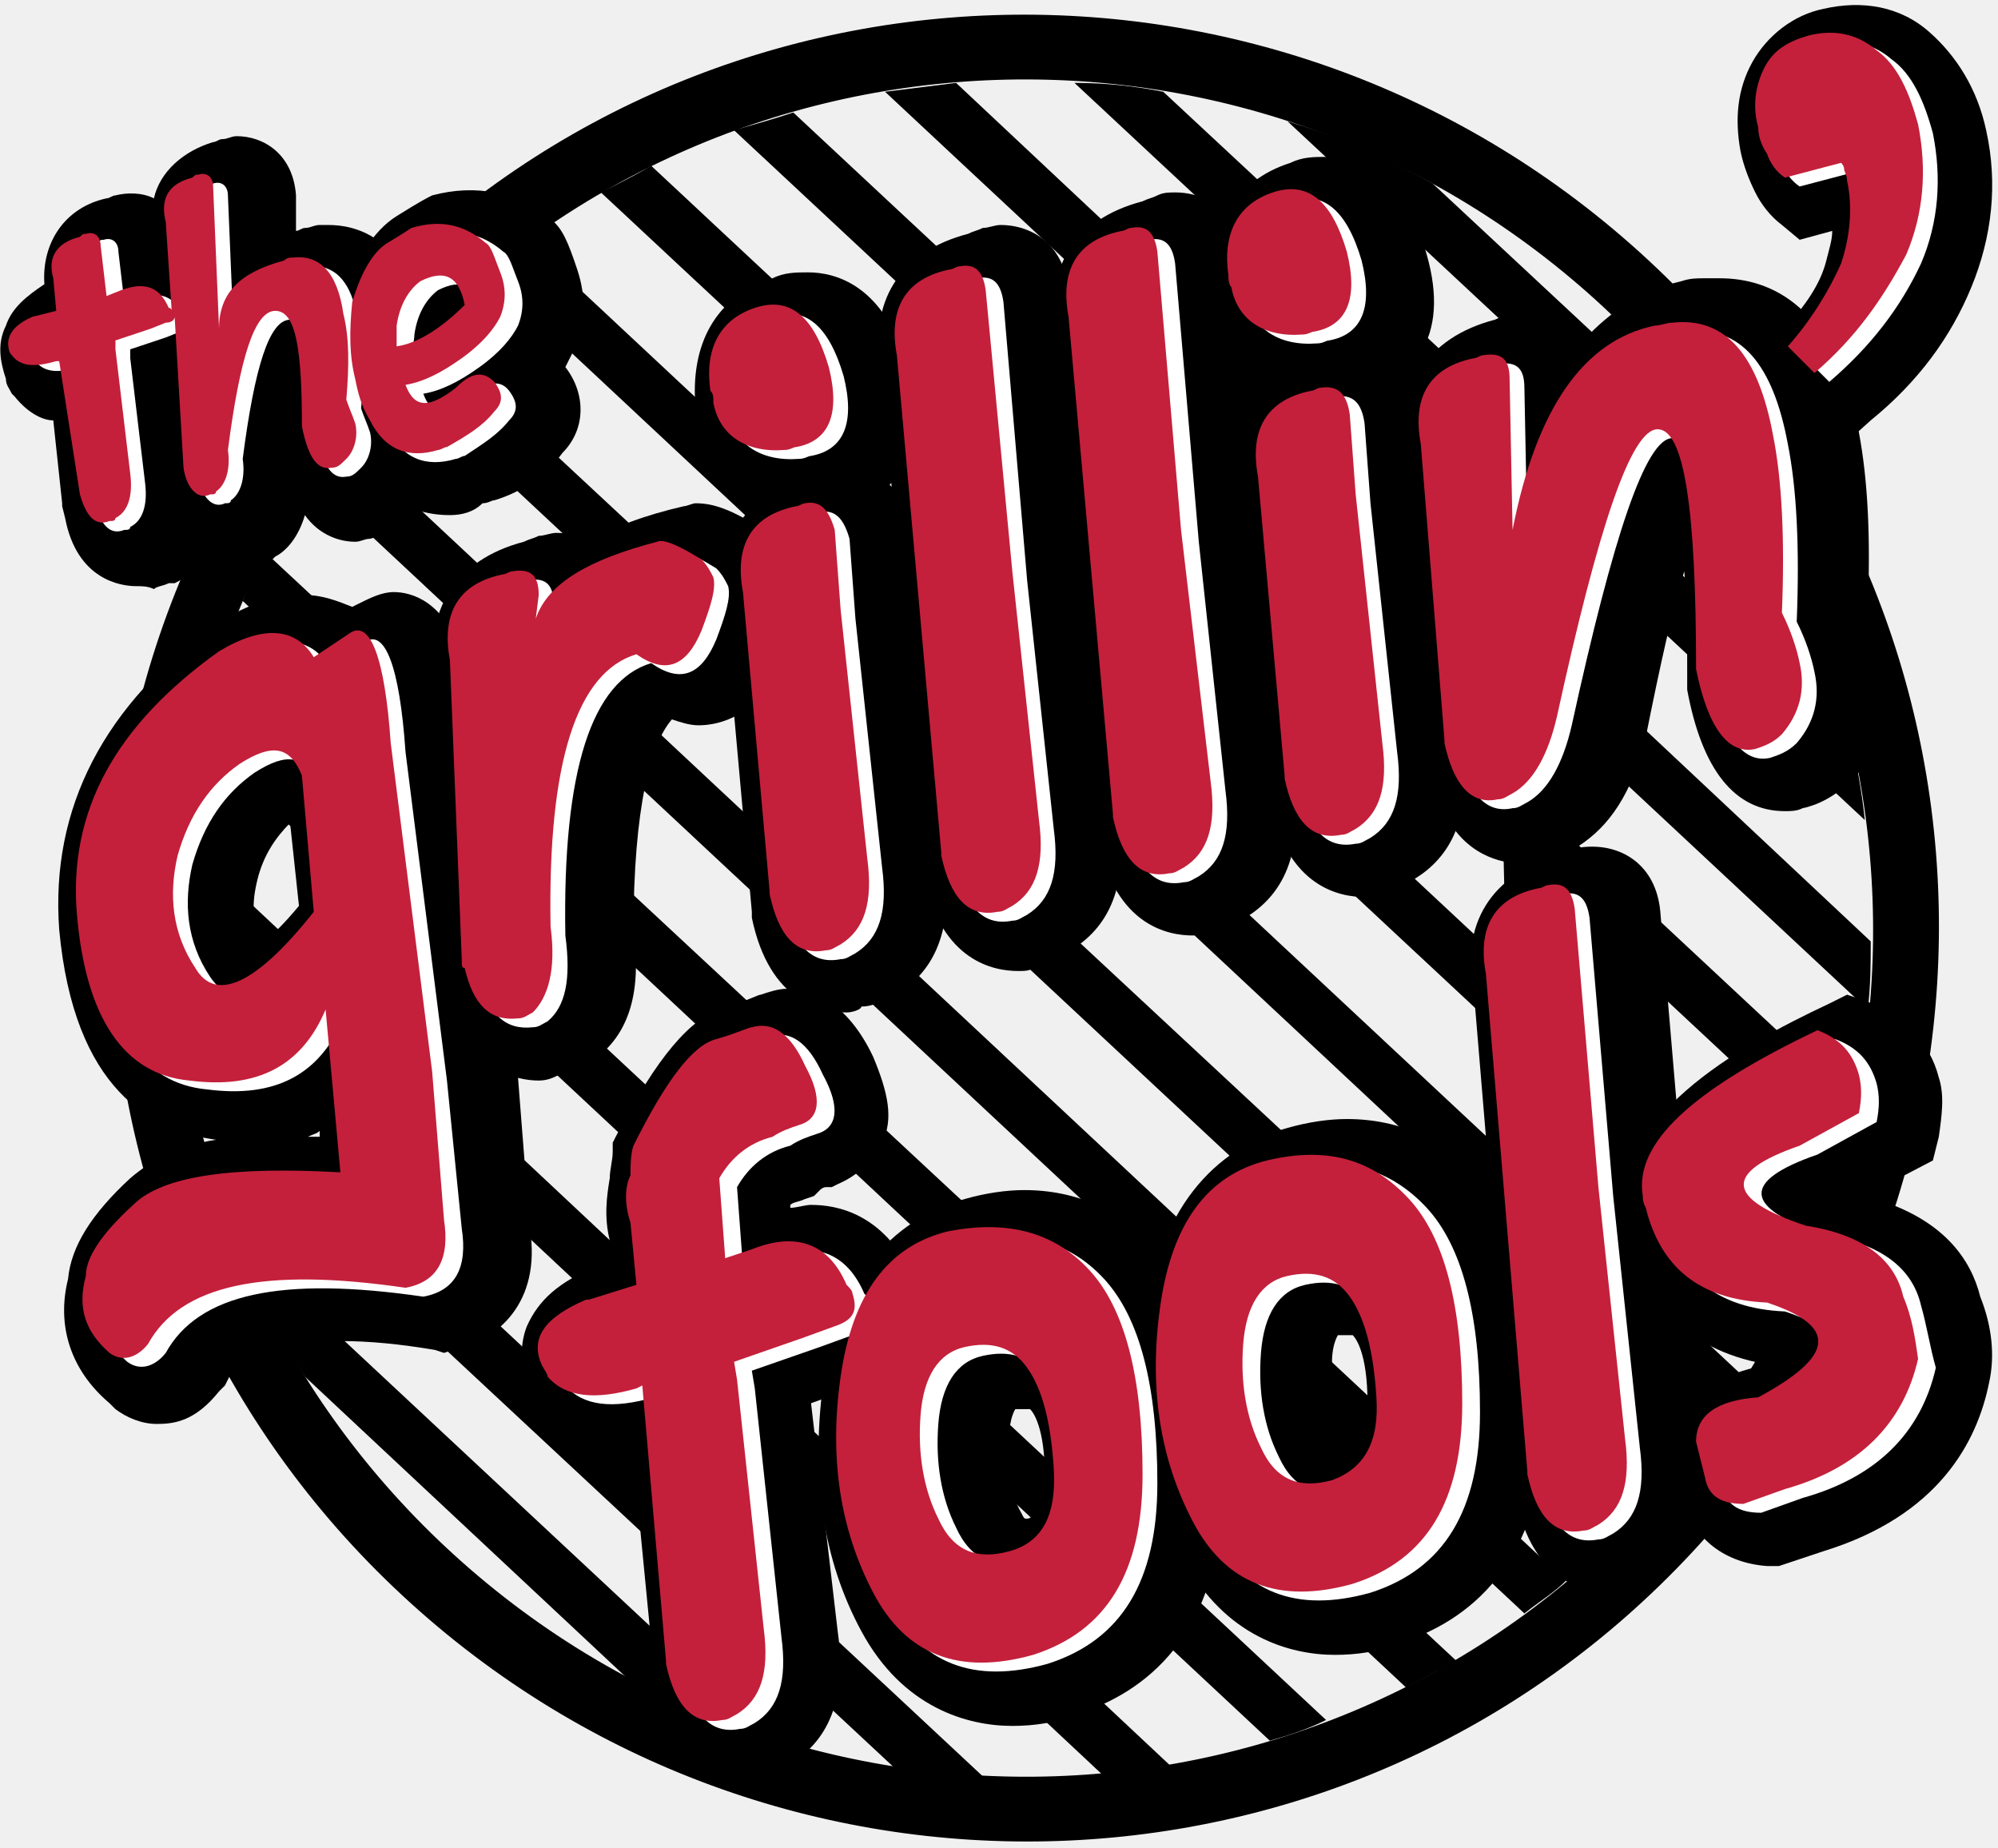
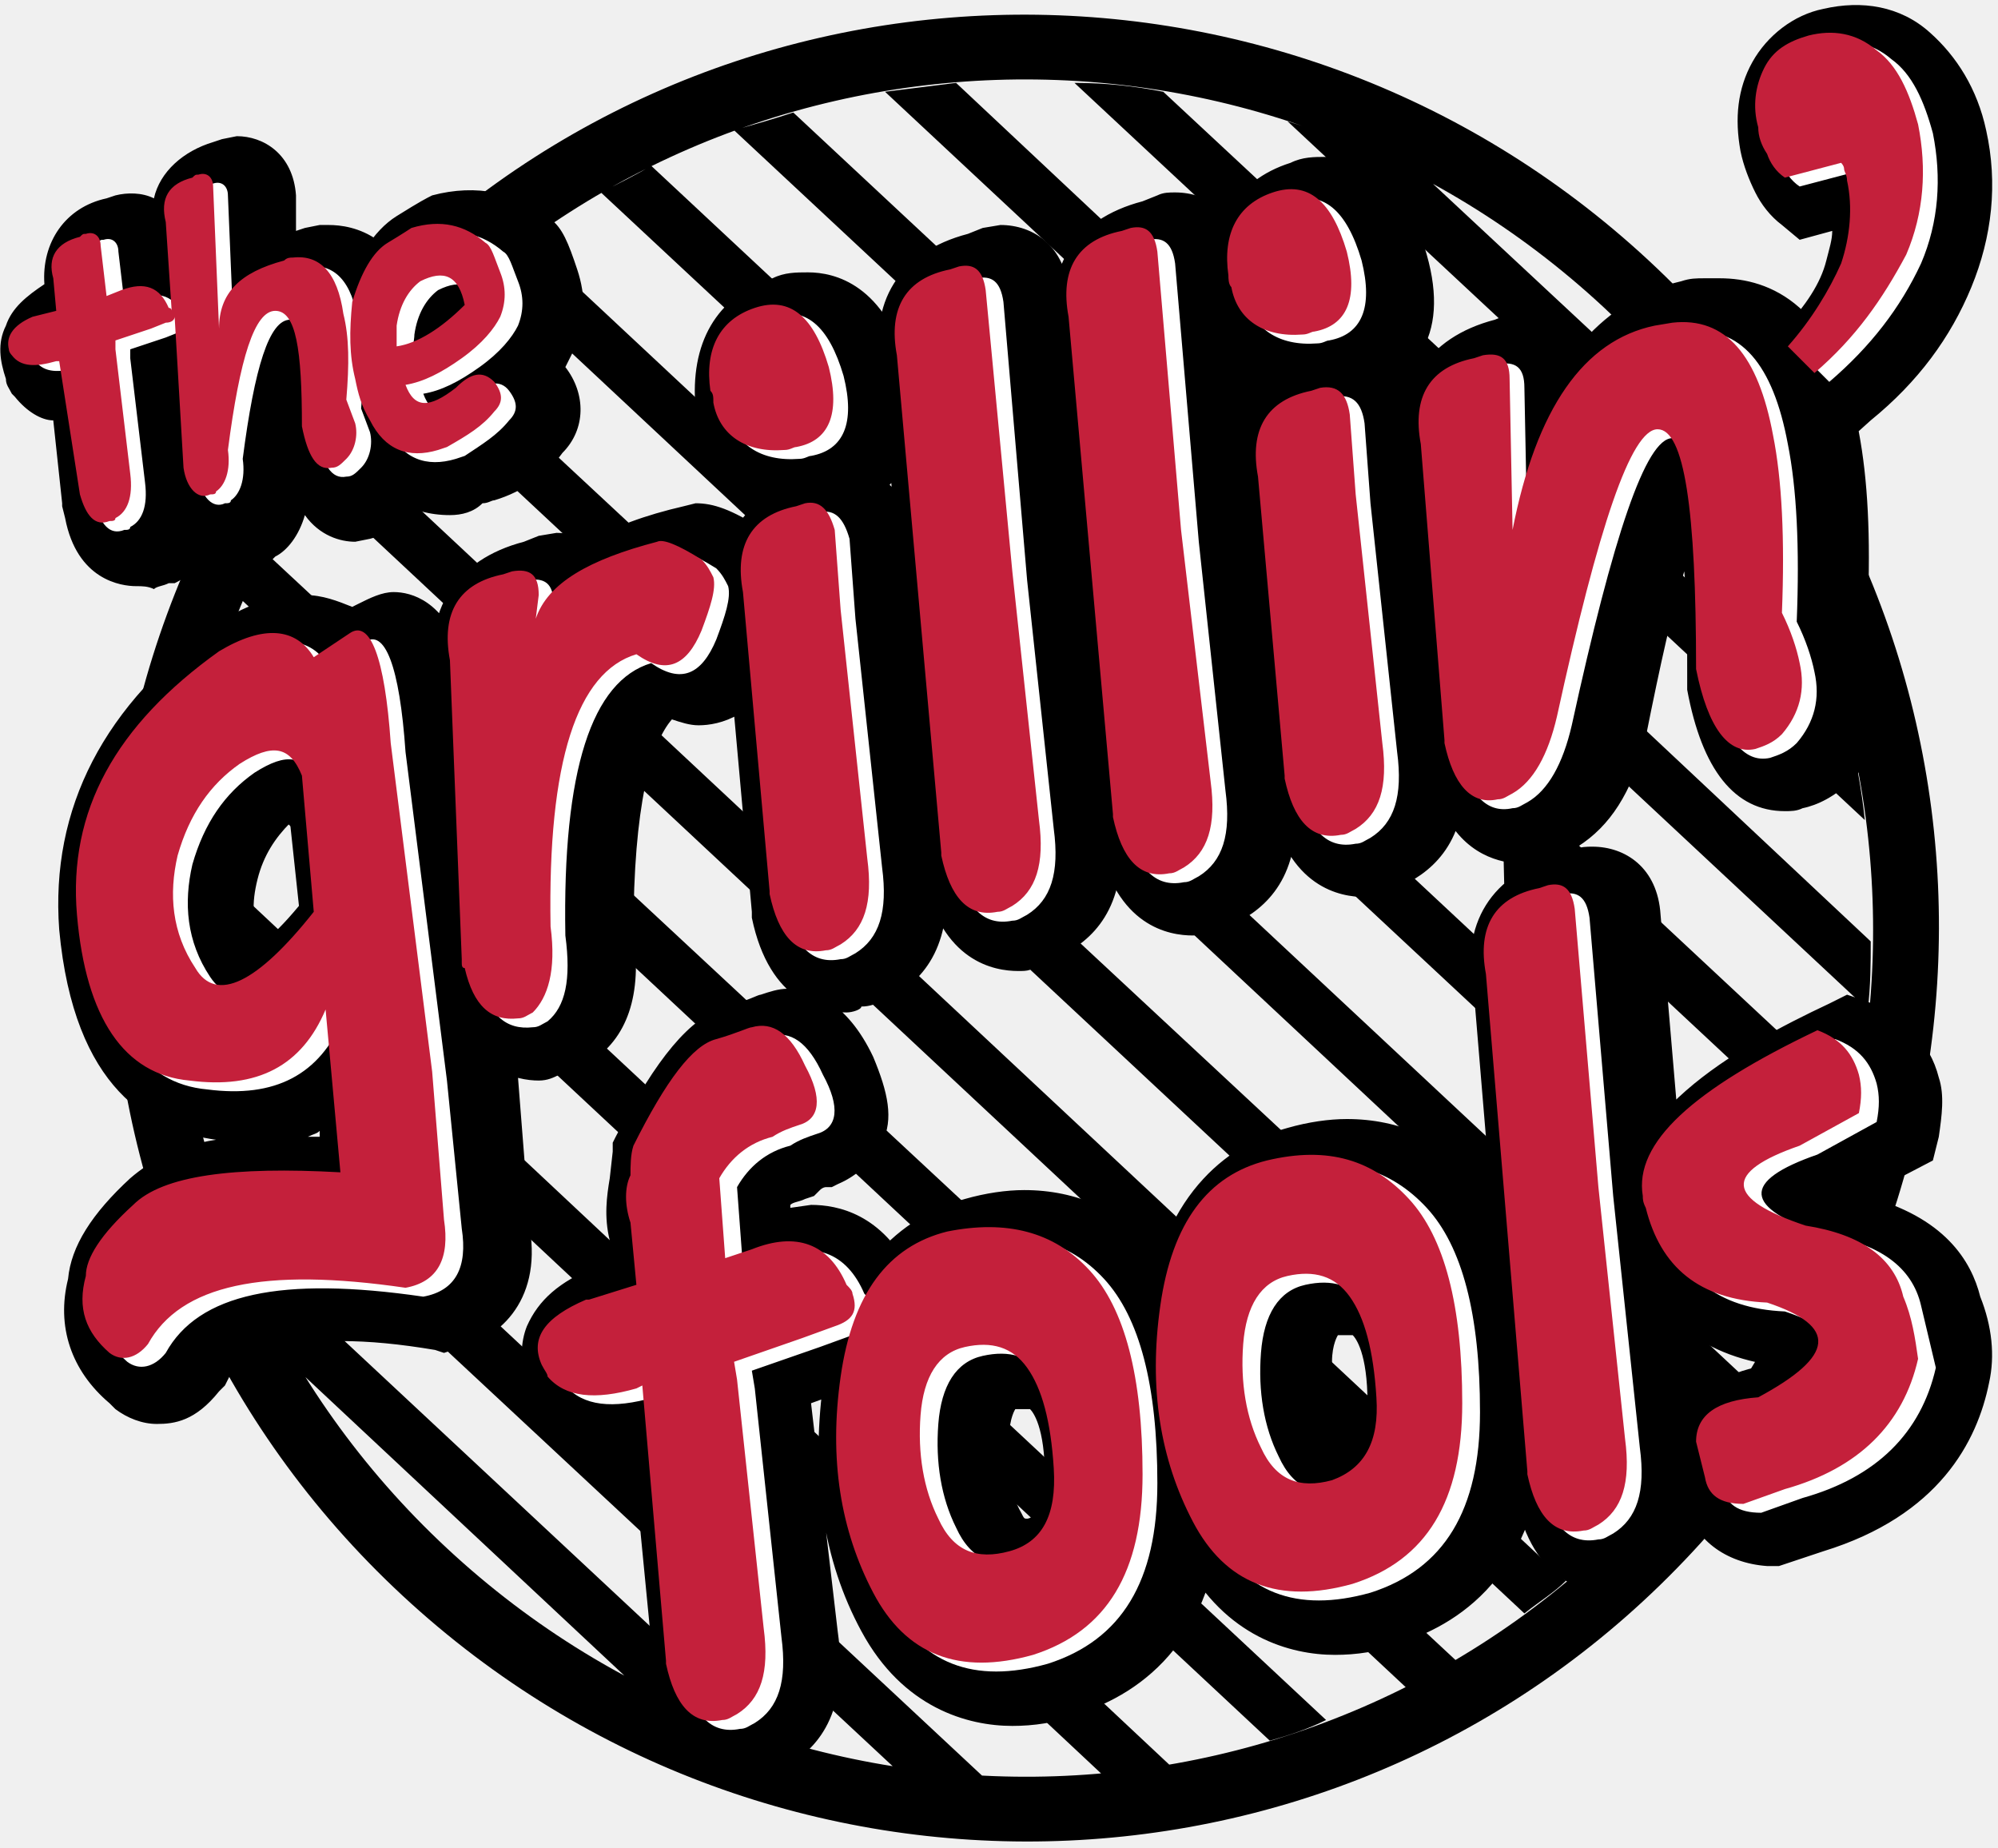
- <svg xmlns="http://www.w3.org/2000/svg" x="0px" y="0px" width="675px" height="624px" viewBox="0 -2 675 624" style="overflow:visible;enable-background:new 0 -2 675 624; height: 100%; width: 100%;" xml:space="preserve" class="logo-svg">
+ <svg xmlns="http://www.w3.org/2000/svg" width="675" height="624" viewBox="0 -2 675 624" style="height:100%;width:100%" class="logo-svg" overflow="visible" enable-background="new 0 -2 675 624">
  <style type="text/css">
- 
	.letters path {fill:#C4203B;}
	.letter-highlight path{fill:#FFFFFF;}
	.letter-outline path{fill:#000000;}
	.grate path {fill:#000000;}
- 
</style>
-   <defs>
- </defs>
  <g class="grate">
-     <path d="M121,101C4,226,11,421,136,537c125,116,320,110,436-15c116-125,110-320-15-436S237-24,121,101z    M556,507c-108,116-289,122-405,14c-116-108-122-289-14-405S426-6,542,102C657,210,664,392,556,507z" />
-     <path d="M137,116c-2,2-4,5-6,7l419,391c2-2,4-4,6-7s4-5,6-7L143,110   C141,112,139,114,137,116z" />
-     <path d="M299,29l332,310c1-8,1-16,1-23L323,26C315,27,307,28,299,29z" />
-     <path d="M625,245L393,29c-10-2-20-3-30-3l267,249C629,265,627,255,625,245z" />
-     <path d="M203,63l401,374c3-6,5-11,8-17L220,54C215,57,209,60,203,63z" />
-     <path d="M164,90l415,388c4-5,7-10,10-15L178,79C173,83,169,86,164,90z" />
-     <path d="M248,42l373,348c2-7,4-13,5-20L268,36C262,38,255,40,248,42z" />
-     <path d="M82,201l393,367c6-3,11-6,17-9L89,184C87,190,84,195,82,201z" />
-     <path d="M104,159l411,384c5-4,10-7,14-11L114,144C110,149,107,154,104,159z" />
-     <path d="M60,305l313,293c8-1,15-2,23-3L61,281C60,289,60,297,60,305z" />
-     <path d="M67,376l235,219c10,2,20,3,30,3l-269-251C63,356,65,366,67,376z" />
-     <path d="M67,248l362,338c7-2,13-4,19-7L72,228C70,235,68,242,67,248z" />
-     <path d="M103,463l109,102c16,8,32,15,48,20l-180-168C86,432,93,448,103,463z" />
-     <path d="M587,156l-103-96c-16-9-32-16-49-21l177,165C605,188,597,172,587,156z" />
+     <path d="M121 101c-117 125-110 320 15 436s320 110 436-15 110-320-15-436-320-110-436 15zm435 406c-108 116-289 122-405 14s-122-289-14-405 289-122 405-14c115 108 122 290 14 405zM137 116l-6 7 419 391c2-2 4-4 6-7s4-5 6-7l-419-390-6 6zM299 29l332 310c1-8 1-16 1-23l-309-290-24 3zM625 245l-232-216c-10-2-20-3-30-3l267 249c-1-10-3-20-5-30zM203 63l401 374 8-17-392-366c-5 3-11 6-17 9zM164 90l415 388c4-5 7-10 10-15l-411-384-14 11zM248 42l373 348c2-7 4-13 5-20l-358-334c-6 2-13 4-20 6zM82 201l393 367 17-9-403-375-7 17zM104 159l411 384c5-4 10-7 14-11l-415-388c-4 5-7 10-10 15zM60 305l313 293 23-3-335-314c-1 8-1 16-1 24zM67 376l235 219c10 2 20 3 30 3l-269-251c0 9 2 19 4 29zM67 248l362 338c7-2 13-4 19-7l-376-351c-2 7-4 14-5 20zM103 463l109 102c16 8 32 15 48 20l-180-168c6 15 13 31 23 46zM587 156l-103-96c-16-9-32-16-49-21l177 165c-7-16-15-32-25-48z" />
  </g>
  <g class="letter-outline">
-     <path d="M622,149l-29-29l10-11c7-8,12-15,14-23c1-4,2-7,2-10l-11,3l-6-5c-4-3-7-7-9-11   c-2-4-4-9-5-14c-2-11-1-21,4-30c5-9,14-16,24-18c13-3,26-1,36,8c9,8,16,19,19,33   c4,18,2,36-5,53c-7,17-18,32-34,45L622,149z M627,30c-1,0-2,0-4,0c-3,1-4,2-5,4   c-1,2-2,4-1,9c0,1,0,2,1,2l20-5c-2-4-3-6-6-8C630,30,629,30,627,30z" />
-     <path d="M46,196L46,196c-5,0-20-2-24-23l-1-4l0-1l-3-28C14,140,9,137,5,132l-1-1   c-1-2-2-3-2-5L2,126c-2-6-3-12-0-18c2-6,7-10,13-14c-1-14,7-26,21-29c1-0,2-1,3-1   c4-1,9-1,13,1c2-9,10-16,20-19c1-0,2-1,3-1c2-0,3-1,5-1c9,0,19,6,20,20l0,1l0,11   c1-0,2-1,3-1l0,0c2-0,3-1,5-1l0,0c1,0,2-0,3-0c8,0,26,3,32,33c2,8,2,18,1,29   c1,3,2,6,3,9c2,10-1,19-7,26L138,173l-1,1c-4,3-8,5-12,6c-2,0-3,1-5,1   c-5,0-12-2-17-9c-2,7-6,12-10,14l-1,1l-1,1c-2,1-4,1-5,2c-2,0-4,1-5,1   c-2,0-8-1-13-4c-3,5-7,7-9,8l-1,0l-1,0c-2,1-4,1-5,2C50,196,48,196,46,196z" />
-     <path d="M152,172L152,172c-14,0-24-7-31-20c-3-5-5-11-6-18c-2-9-2-19-1-30l0-2l1-2   c5-14,11-24,19-29c8-5,10-6,12-7c15-4,29-1,40,8c4,3,6,8,9,17c3,9,3,18-1,27   c-1,2-2,4-3,6c7,9,7,21-1,29c-5,7-13,13-23,16l-0,0c-1,0-2,1-4,1   C160,171,156,172,152,172z" />
-     <path d="M53,479c-5,0-10-2-14-5l-1-1l-1-1c-13-11-18-26-14-42c1-11,8-22,21-34   c7-6,16-11,29-13c0,0-0,0-0,0c-22-3-48-17-53-71c-3-41,15-76,54-104l1-1l1-0   c10-6,19-8,27-8c6,0,11,2,16,4l2-1c4-2,8-4,12-4c6,0,17,3,23,21c2,8,4,18,5,32   l14,111l4,51c4,25-11,38-26,41l-3,1l-3-1c-12-2-22-3-32-3c-14,0-33,2-38,13l-1,2l-2,2   C66,478,59,479,53,479z M57,435l0,2l-0,1c13-12,32-18,58-18c9,0,19,1,30,2c0-1,0-2-0-3   l-0-2l-19-1c-7-1-13-1-19-1c-29,0-37,5-39,7C59,431,57,435,57,435z M140,361l3,35   l-2-29L140,361z M106,382c1,0,2,0,2,0l0-2c-1,1-2,1-4,2C105,382,106,382,106,382z M55,317   c4,32,18,34,23,35c2,0,5,0,6,0c5,0,9-1,12-2c-3,1-7,2-10,2c-9,0-18-5-23-14   C59,332,56,325,55,317z M98,276c-5,5-9,11-11,19c-2,8-2,15,2,21c3-2,7-6,12-12L98,276z    M118,243c3,2,6,5,8,9c-1-5-1-10-2-13L118,243z M94,237c-7,5-12,10-17,15c2-2,5-4,7-5   c7-5,14-7,21-7c1,0,2,0,2,0l-4-6C101,233,98,234,94,237z" />
-     <path d="M182,363L182,363c-7,0-25-3-30-30l-1-4l-4-101c-4-24,7-41,30-47c2-1,3-1,5-2   c2-0,4-1,6-1c4,0,8,1,11,3c8-5,19-9,32-12l0,0c1-0,3-1,4-1c6,0,12,2,23,9l1,1   l1,1c5,4,8,9,9,15c2,8,0,17-5,28c-8,18-21,21-28,21c-3,0-6-1-9-2c-7,8-13,29-13,72   c3,21-2,36-15,44l-1,1l-1,1c-3,1-5,2-8,2C187,362,185,363,182,363z M188,212l-1,1   L185,213c-5,1-7,2-6,10l0,1l2,55c2-25,9-50,24-63L188,212z M182,211c2,1,3,1,5,1   c0,0,1,0,1,0L182,211z M233,203c-8,2-13,4-17,6c2-1,3-1,5-2l8-2l5,3c1-2,2-4,2-5   C234,204,234,203,233,203z" />
-     <path d="M273,171L273,171c-19,0-33-11-37-29c-1-2-1-4-1-6c-2-22,7-38,26-44c4-2,8-2,12-2   c9,0,26,4,34,33c4,14,3,25-2,33c-3,5-9,12-21,14c-2,0-4,1-6,1l-1,0   C276,171,275,171,273,171z M269,137c0,0,1,1,4,1h0c1,0,1,0,2,0c1,0,2-0,2-0c0-1-0-3-1-7   c-1-5-2-7-3-8c-3,1-5,2-4,10l0,1c0,0,0,1,0,1C269,137,269,137,269,137L269,137z" />
-     <path d="M286,340L286,340c-8,0-26-3-32-32l-0-1l0-1l-9-100c-5-24,6-41,29-47c2-1,3-1,5-2   c2-1,4-1,6-1c11,0,22,7,23,23l2,27l9,83c4,28-7,40-18,46l-2,1c-3,1-5,2-8,2   C291,339,288,340,286,340z M287,301c0,1,0,1,0,2c0-2,0-5-1-8l0-1L285,278L287,301z" />
-     <path d="M344,326L344,326c-8,0-26-3-32-32l-0-2l0-1l-14-167c-5-24,6-41,29-47c2-1,3-1,5-2   c2-0,4-1,6-1c11,0,22,7,23,23l8,94l9,83c4,28-7,40-18,46l-1,1c-3,1-5,2-8,2   C349,326,347,326,344,326z M345,288c0,1,0,1,0,2c0-2,0-5-1-8l0-1l-2-15L345,288z" />
-     <path d="M403,314L403,314c-8,0-26-3-32-32l-0-1l-14-168c-5-24,6-41,29-47c2-1,3-1,5-2   c2-1,4-1,6-1c11,0,22,7,23,23l8,94l9,83c4,28-7,40-18,46l-2,1c-3,1-5,2-8,2   C407,313,405,314,403,314z M404,275c0,1,0,1,0,2c0-2,0-5-1-8l0-1l-2-15L404,275z" />
-     <path d="M461,301L461,301c-8,0-26-3-32-32l-0-1l0-1l-9-100c-5-24,6-41,29-47c2-1,3-1,5-2   c2-0,4-1,6-1c11,0,22,7,23,23l2,27l9,83c4,28-7,40-18,46l-1,0l-1,0   c-3,1-5,2-8,2C465,300,463,301,461,301z M462,262c0,1,0,1,0,2c0-2,0-5-1-8l0-1   l-2-16L462,262z" />
-     <path d="M448,132L448,132c-19,0-33-11-37-29c-1-2-1-4-1-6c-2-22,7-38,26-44c4-2,8-2,12-2   c9,0,26,4,34,33c4,14,3,25-2,33c-3,5-9,12-21,14c-2,0-4,1-6,1l-1,0   C451,132,449,132,448,132z M444,98c0,0,1,1,4,1l0,0c1,0,1,0,2,0c1,0,2-0,2-0c0-1-0-3-1-7   c-1-5-2-7-3-8c-3,1-5,2-4,10l0,1c0,0,0,1,0,1C443,98,444,98,444,98L444,98z" />
-     <path d="M509,331l-1-42c-9-2-21-9-25-32l-0-1L475,153c-4-24,7-41,30-47c2-1,3-1,5-2   c2-0,4-1,6-1c7,0,14,3,19,10c9-10,20-17,33-20c3-1,5-1,8-1l0,0c2-0,3-0,5-0   c17,0,39,9,47,52c3,16,4,35,3,60c3,6,5,12,6,18c3,14-1,28-10,38l-1,1l-1,1   c-5,5-11,8-16,9c-2,1-4,1-6,1c-17,0-28-14-33-41l-0-2l0-2c0-15-0-27-1-36   c-4,13-8,31-13,56l-0,1c-5,18-12,29-23,36l-1,1l-1,1c-3,1-5,2-8,2   c-1,0-2,1-4,1L509,331z M601,227c1,4,2,7,2,9c0-2,1-4,0-6c-0-2-1-5-2-8   C601,223,601,225,601,227z M571,131c6,0,11,2,15,7c2,2,5,6,7,12c-2-11-6-23-14-23   c-0,0-1,0-1,0c-2,0-3,0-4,1c-4,1-8,3-11,5c2-1,5-2,8-2L571,131z" />
-     <path d="M254,600L254,600c-9,0-26-4-32-32l-1-4l0-1l-7-72c-1,0-1,0-2,0c-15,0-23-7-28-13   l-1-1c-2-2-3-5-4-7l-0-1c-4-10-3-18-1-23c4-9,11-15,23-20c1-1,2-1,4-2l2-1   l-1-6c-2-8-1-15,0-21c0-3,1-6,1-9l0-3l1-2c14-27,25-40,37-44c8-2,11-4,12-4   c3-1,6-2,9-2c8,0,20,4,29,23c5,12,7,21,3,29c-3,6-8,11-15,14l-2,1l-2,0   c-0,0-1,0-2,1l-2,2l-3,1c-2,1-4,1-5,2l0,1c2-0,5-1,7-1c9,0,24,3,34,23   c1,1,1,2,2,3l1,1c4,9,2,16,0,20c-2,4-7,10-17,13l-9,3l-11,4l9,77   c4,28-7,40-18,46l-1,1c-3,1-5,2-8,2C258,600,256,600,254,600z M255,563c0,0,0,1,0,1   c0-2,0-5-1-8l0-1l-2-22l3,30C255,563,255,563,255,563z M217,457L217,457c-1,0-2,1-2,1   c2-0,5-1,8-2l10-3L217,457z M260,371c-1,0-4,3-9,11c5-4,10-7,16-8c1-1,2-1,3-2   c-1-1-1-2-2-3C266,368,263,369,260,371z" />
-     <path d="M342,581L342,581c-15,0-37-6-51-32c-13-24-17-52-13-83c6-43,30-58,48-63   c7-2,14-3,20-3c18,0,33,7,45,20c15,17,22,43,22,80c0,51-27,70-49,77   C357,580,349,581,342,581z M320,533c0,0,0,1,1,1c7,13,15,15,22,15l0,0c4,0,8-1,13-2   c7-2,14-5,19-14c-5,6-11,9-16,10c-4,1-8,2-12,2C339,545,329,543,320,533z M345,474   c-0,0-1,0-2,0c0,0-0,0-0,0c-0,0-2,3-2,9c-1,10,0,19,4,26c1,2,1,2,2,2   c0,0,1,0,2-1c3-1,4-5,4-13c-0-17-4-22-5-23C346,474,345,474,345,474z M345,441   c11,0,20,5,28,13c1,1,2,3,3,4c-2-8-5-12-8-16c-5-6-12-9-20-9c-4,0-8,1-12,2   c-7,2-16,6-21,21c6-10,14-13,20-15C338,441,341,441,345,441z" />
-     <path d="M451,557L451,557c-15,0-37-6-51-32c-13-24-17-52-13-83c6-43,30-58,48-63   c7-2,14-3,20-3c18,0,33,7,45,20c15,17,22,43,22,80c0,51-27,70-49,77   C466,556,458,557,451,557z M429,508c0,0,0,1,1,1c7,13,15,15,22,15c0,0,0,0,0,0   c4,0,8-1,13-2c7-2,14-5,19-14c-5,6-11,9-16,10c-4,1-8,2-12,2   C448,521,438,519,429,508z M454,449c-0,0-1,0-2,0c0,0-0,0-0,0c-0,0-2,3-2,9   c-1,10,0,19,4,26c1,2,1,2,2,2c0,0,1,0,2-1c3-1,4-5,4-13c-0-17-4-22-5-23   C455,449,454,449,454,449z M454,416c11,0,20,5,28,13c1,1,2,3,3,4c-2-8-5-12-8-16   c-5-6-12-9-20-9c-4,0-8,1-12,2c-7,2-16,6-21,21c6-10,14-13,20-15C447,417,450,416,454,416z" />
-     <path d="M544,536L544,536c-8,0-26-3-32-32l-0-2l-14-168c-5-24,6-41,29-47c2-1,3-1,5-2   c2-1,4-1,6-1c11,0,22,7,23,23l8,94l9,83c4,28-7,40-18,46l-1,0l-1,0   c-3,1-5,2-8,2C548,535,546,536,544,536z M545,497c0,1,0,1,0,2c0-2,0-5-1-8l0-1   l-2-15L545,497z" />
-     <path d="M601,527l-4-0c-14-1-25-9-28-22l-3-14l0-2c0-8,4-26,32-30c-26-4-43-20-48-44   c-0-2-1-3-1-5c-5-34,37-58,69-73l6-3l6,2c13,5,22,14,25,26c2,6,1,13-0,20l-2,8   l-23,12c27,7,36,22,39,34c4,10,5,20,3,29c-4,20-17,45-56,57L601,527z M632,437   c3,2,5,5,7,8l-0-1C638,441,635,439,632,437z M584,398c-2,3-2,5-2,7   c0,1,0,2,0,2c2,8,5,15,16,18c-8-5-14-11-15-22C584,401,584,400,584,398z" />
+     <path d="M622 149l-29-29 10-11c7-8 12-15 14-23 1-4 2-7 2-10l-11 3-6-5c-4-3-7-7-9-11s-4-9-5-14c-2-11-1-21 4-30s14-16 24-18c13-3 26-1 36 8 9 8 16 19 19 33 4 18 2 36-5 53s-18 32-34 45l-10 9zm5-119h-4c-3 1-4 2-5 4s-2 4-1 9c0 1 0 2 1 2l20-5c-2-4-3-6-6-8-2-2-3-2-5-2zM46 196c-5 0-20-2-24-23l-1-4v-1l-3-28c-4 0-9-3-13-8l-1-1c-1-2-2-3-2-5-2-6-3-12 0-18 2-6 7-10 13-14-1-14 7-26 21-29l3-1c4-1 9-1 13 1 2-9 10-16 20-19l3-1 5-1c9 0 19 6 20 20v12l3-1 5-1h3c8 0 26 3 32 33 2 8 2 18 1 29l3 9c2 10-1 19-7 26l-2 2-1 1c-4 3-8 5-12 6l-5 1c-5 0-12-2-17-9-2 7-6 12-10 14l-1 1-1 1c-2 1-4 1-5 2-2 0-4 1-5 1-2 0-8-1-13-4-3 5-7 7-9 8h-2c-2 1-4 1-5 2-2-1-4-1-6-1zM152 172c-14 0-24-7-31-20-3-5-5-11-6-18-2-9-2-19-1-30v-2l1-2c5-14 11-24 19-29s10-6 12-7c15-4 29-1 40 8 4 3 6 8 9 17s3 18-1 27l-3 6c7 9 7 21-1 29-5 7-13 13-23 16-1 0-2 1-4 1-3 3-7 4-11 4zM53 479c-5 0-10-2-14-5l-1-1-1-1c-13-11-18-26-14-42 1-11 8-22 21-34 7-6 16-11 29-13-22-3-48-17-53-71-3-41 15-76 54-104l1-1h1c10-6 19-8 27-8 6 0 11 2 16 4l2-1c4-2 8-4 12-4 6 0 17 3 23 21 2 8 4 18 5 32l14 111 4 51c4 25-11 38-26 41l-3 1-3-1c-12-2-22-3-32-3-14 0-33 2-38 13l-1 2-2 2c-8 10-15 11-21 11zm4-44v3c13-12 32-18 58-18 9 0 19 1 30 2v-5l-19-1c-7-1-13-1-19-1-29 0-37 5-39 7-9 9-11 13-11 13zm83-74l3 35-2-29-1-6zm-34 21h2v-2c-1 1-2 1-4 2h2zm-51-65c4 32 18 34 23 35h6c5 0 9-1 12-2-3 1-7 2-10 2-9 0-18-5-23-14-4-6-7-13-8-21zm43-41c-5 5-9 11-11 19s-2 15 2 21c3-2 7-6 12-12l-3-28zm20-33c3 2 6 5 8 9-1-5-1-10-2-13l-6 4zm-24-6c-7 5-12 10-17 15 2-2 5-4 7-5 7-5 14-7 21-7h2l-4-6c-2-1-5 0-9 3zM182 363c-7 0-25-3-30-30l-1-4-4-101c-4-24 7-41 30-47l5-2 6-1c4 0 8 1 11 3 8-5 19-9 32-12l4-1c6 0 12 2 23 9l1 1 1 1c5 4 8 9 9 15 2 8 0 17-5 28-8 18-21 21-28 21-3 0-6-1-9-2-7 8-13 29-13 72 3 21-2 36-15 44l-1 1-1 1c-3 1-5 2-8 2-2 1-4 2-7 2zm6-151l-1 1h-2c-5 1-7 2-6 10v1l2 55c2-25 9-50 24-63l-17-4zm-6-1c2 1 3 1 5 1h1l-6-1zm51-8c-8 2-13 4-17 6l5-2 8-2 5 3c1-2 2-4 2-5-2 1-2 0-3 0zM273 171c-19 0-33-11-37-29-1-2-1-4-1-6-2-22 7-38 26-44 4-2 8-2 12-2 9 0 26 4 34 33 4 14 3 25-2 33-3 5-9 12-21 14l-6 1h-5zm-4-34s1 1 4 1h4c0-1 0-3-1-7-1-5-2-7-3-8-3 1-5 2-4 10v4zM286 340c-8 0-26-3-32-32v-2l-9-100c-5-24 6-41 29-47l5-2c2-1 4-1 6-1 11 0 22 7 23 23l2 27 9 83c4 28-7 40-18 46l-2 1c-3 1-5 2-8 2 0 1-3 2-5 2zm1-39v2c0-2 0-5-1-8v-1l-1-16 2 23zM344 326c-8 0-26-3-32-32v-3l-14-167c-5-24 6-41 29-47l5-2 6-1c11 0 22 7 23 23l8 94 9 83c4 28-7 40-18 46l-1 1c-3 1-5 2-8 2-2 3-4 3-7 3zm1-38v2c0-2 0-5-1-8v-1l-2-15 3 22zM403 314c-8 0-26-3-32-32v-1l-14-168c-5-24 6-41 29-47l5-2c2-1 4-1 6-1 11 0 22 7 23 23l8 94 9 83c4 28-7 40-18 46l-2 1c-3 1-5 2-8 2-2 1-4 2-6 2zm1-39v2c0-2 0-5-1-8v-1l-2-15 3 22zM461 301c-8 0-26-3-32-32v-2l-9-100c-5-24 6-41 29-47l5-2 6-1c11 0 22 7 23 23l2 27 9 83c4 28-7 40-18 46h-2c-3 1-5 2-8 2-1 2-3 3-5 3zm1-39v2c0-2 0-5-1-8v-1l-2-16 3 23zM448 132c-19 0-33-11-37-29-1-2-1-4-1-6-2-22 7-38 26-44 4-2 8-2 12-2 9 0 26 4 34 33 4 14 3 25-2 33-3 5-9 12-21 14l-6 1h-5zm-4-34s1 1 4 1h4c0-1 0-3-1-7-1-5-2-7-3-8-3 1-5 2-4 10v2c-1 2 0 2 0 2zM509 331l-1-42c-9-2-21-9-25-32v-1l-8-103c-4-24 7-41 30-47l5-2 6-1c7 0 14 3 19 10 9-10 20-17 33-20 3-1 5-1 8-1h5c17 0 39 9 47 52 3 16 4 35 3 60 3 6 5 12 6 18 3 14-1 28-10 38l-1 1-1 1c-5 5-11 8-16 9-2 1-4 1-6 1-17 0-28-14-33-41v-4c0-15 0-27-1-36-4 13-8 31-13 56v1c-5 18-12 29-23 36l-1 1-1 1c-3 1-5 2-8 2-1 0-2 1-4 1l-10 42zm92-104c1 4 2 7 2 9 0-2 1-4 0-6 0-2-1-5-2-8v5zm-30-96c6 0 11 2 15 7 2 2 5 6 7 12-2-11-6-23-14-23h-1c-2 0-3 0-4 1-4 1-8 3-11 5 2-1 5-2 8-2zM254 600c-9 0-26-4-32-32l-1-4v-1l-7-72h-2c-15 0-23-7-28-13l-1-1c-2-2-3-5-4-7v-1c-4-10-3-18-1-23 4-9 11-15 23-20 1-1 2-1 4-2l2-1-1-6c-2-8-1-15 0-21l1-9v-3l1-2c14-27 25-40 37-44 8-2 11-4 12-4 3-1 6-2 9-2 8 0 20 4 29 23 5 12 7 21 3 29-3 6-8 11-15 14l-2 1h-2s-1 0-2 1l-2 2-3 1c-2 1-4 1-5 2v1l7-1c9 0 24 3 34 23l2 3 1 1c4 9 2 16 0 20s-7 10-17 13l-9 3-11 4 9 77c4 28-7 40-18 46l-1 1c-3 1-5 2-8 2 2 2 0 2-2 2zm1-37v1c0-2 0-5-1-8v-1l-2-22 3 30zm-38-106c-1 0-2 1-2 1 2 0 5-1 8-2l10-3-16 4zm43-86c-1 0-4 3-9 11 5-4 10-7 16-8l3-2-2-3c-2-1-5 0-8 2zM342 581c-15 0-37-6-51-32-13-24-17-52-13-83 6-43 30-58 48-63 7-2 14-3 20-3 18 0 33 7 45 20 15 17 22 43 22 80 0 51-27 70-49 77-7 3-15 4-22 4zm-22-48s0 1 1 1c7 13 15 15 22 15 4 0 8-1 13-2 7-2 14-5 19-14-5 6-11 9-16 10-4 1-8 2-12 2-8 0-18-2-27-12zm25-59h-2s-2 3-2 9c-1 10 0 19 4 26 1 2 1 2 2 2 0 0 1 0 2-1 3-1 4-5 4-13 0-17-4-22-5-23h-3zm0-33c11 0 20 5 28 13l3 4c-2-8-5-12-8-16-5-6-12-9-20-9-4 0-8 1-12 2-7 2-16 6-21 21 6-10 14-13 20-15h10zM451 557c-15 0-37-6-51-32-13-24-17-52-13-83 6-43 30-58 48-63 7-2 14-3 20-3 18 0 33 7 45 20 15 17 22 43 22 80 0 51-27 70-49 77-7 3-15 4-22 4zm-22-49s0 1 1 1c7 13 15 15 22 15 4 0 8-1 13-2 7-2 14-5 19-14-5 6-11 9-16 10-4 1-8 2-12 2-8 1-18-1-27-12zm25-59h-2s-2 3-2 9c-1 10 0 19 4 26 1 2 1 2 2 2 0 0 1 0 2-1 3-1 4-5 4-13 0-17-4-22-5-23h-3zm0-33c11 0 20 5 28 13l3 4c-2-8-5-12-8-16-5-6-12-9-20-9-4 0-8 1-12 2-7 2-16 6-21 21 6-10 14-13 20-15 3 1 6 0 10 0zM544 536c-8 0-26-3-32-32v-2l-14-168c-5-24 6-41 29-47l5-2c2-1 4-1 6-1 11 0 22 7 23 23l8 94 9 83c4 28-7 40-18 46h-2c-3 1-5 2-8 2-2 3-4 4-6 4zm1-39v2c0-2 0-5-1-8v-1l-2-15 3 22zM601 527h-4c-14-1-25-9-28-22l-3-14v-2c0-8 4-26 32-30-26-4-43-20-48-44l-1-5c-5-34 37-58 69-73l6-3 6 2c13 5 22 14 25 26 2 6 1 13 0 20l-2 8-23 12c27 7 36 22 39 34 4 10 5 20 3 29-4 20-17 45-56 57l-15 5zm31-90c3 2 5 5 7 8v-1c-1-3-4-5-7-7zm-48-39c-2 3-2 5-2 7v2c2 8 5 15 16 18-8-5-14-11-15-22 1-2 1-3 1-5z" />
  </g>
  <g class="letter-highlight">
-     <path d="M32,168c2,7,5,11,10,9c1-0,2-0,2-1c4-2,6-7,5-15l-5-42l-0-3l12-4   l5-2c2-0,3-1,3-2l3,51c0,0,0,0,0,0c1,7,5,11,9,9c1-0,2-0,2-1c3-2,5-7,4-14   c4-31,9-47,16-47c7-0,9,13,9,39c2,10,5,15,10,14c2-0,3-1,5-3c3-3,4-8,3-12   c-1-3-2-5-3-8c1-12,1-21-1-29c-2-14-8-20-17-19c-1,0-2,0-3,1c-15,4-22,11-22,23   l-2-48c-0-3-2-5-5-4c-1,0-1,0-2,1c-8,2-11,7-9,15l2,30c-0-0-0-1-1-1   c-3-7-8-9-16-6L42,100l-2-17c-0-3-2-5-5-4c-1,0-1,0-2,1C27,81,24,86,26,94l1,11l-8,2   c0,0,0,0-0,0c-7,3-9,7-8,11c0,1,1,2,1,2c3,4,8,4,15,2l1-0L32,168C32,168,32,168,32,168z" />
-     <path d="M172,140c3-3,3-6-0-10c-3-4-8-3-12,2c-9,7-14,7-17-1c6-1,12-4,19-9   s11-10,13-14c2-5,2-10,0-15c-2-5-3-9-5-10c-7-6-15-8-25-5c-0,0-3,2-8,5   c-5,3-9,10-12,20c-1,10-1,18,1,26c1,5,2,9,5,14c5,10,13,13,23,10c1-0,2-1,3-1   C163,148,168,145,172,140z M140,111c1-7,4-12,8-15c8-4,13-2,15,8c-8,8-16,13-23,14   C139,116,140,113,140,111z" />
-     <path d="M151,363L137,252c-2-29-7-42-14-37l-12,8c-6-10-17-11-32-2c-34,25-50,55-47,89   c3,35,16,54,38,56c23,3,38-5,46-24l5,55c-36-2-60,1-70,11c-11,10-16,18-16,24   c-3,11-0,19,8,26c4,3,9,2,13-3c11-20,39-26,87-19c11-2,15-10,13-23L151,363z M71,328   c-8-12-9-25-6-38c4-14,11-24,21-31c11-7,17-6,21,4l4,46C92,333,79,340,71,328z" />
-     <path d="M191,314c-1-56,9-86,29-92c10,7,17,4,22-8c3-8,5-14,4-18   c-1-2-2-4-4-6c-8-5-13-7-15-6c-23,6-37,14-41,26l1-8c-0-7-3-9-9-8   c-1,0-2,1-3,1c-15,3-21,13-18,29l4,101l0,1c0,1,0,2,1,2c3,13,9,18,18,17   c2-0,3-1,5-2C191,338,193,329,191,314z" />
-     <path d="M277,171c-1,0-2,1-3,1c-15,3-21,13-18,29l9,101c0,0,0,0,0,1c3,14,9,21,19,19   c2-0,3-1,5-2c8-5,11-14,9-29l-9-84l-2-27C285,173,282,170,277,171z" />
-     <path d="M246,137c2,11,11,17,24,16c2-0,3-1,4-1c11-2,15-11,11-27c-5-17-13-24-25-20   c-12,4-17,14-15,28C246,134,246,135,246,137z" />
-     <path d="M323,289c0,0,0,0,0,1c3,14,9,21,19,19c2-0,3-1,5-2c8-5,11-14,9-29l-9-84   l-8-94c-1-7-4-9-9-8c-1,0-2,1-3,1c-15,3-21,13-18,29L323,289z" />
-     <path d="M381,276c0,0,0,0,0,1c3,14,9,21,19,19c2-0,3-1,5-2c8-5,11-14,9-29l-9-84   l-8-94c-1-7-4-9-9-8c-1,0-2,1-3,1c-15,3-21,13-18,29L381,276z" />
-     <path d="M451,132c-1,0-2,1-3,1c-15,3-21,13-18,29l9,101c0,0,0,0,0,1c3,14,9,21,19,19   c2-0,3-1,5-2c8-5,11-14,9-29l-9-84l-2-27C460,134,457,131,451,132z" />
-     <path d="M421,98c2,11,11,17,24,16c2-0,3-1,4-1c11-2,15-11,11-27c-5-17-13-24-25-20   c-12,4-17,14-15,28C420,95,421,97,421,98z" />
-     <path d="M493,251c0,0,0,0,0,1c3,14,9,21,18,19c2-0,3-1,5-2c7-4,12-13,15-26   c14-64,25-97,34-97c9-0,13,27,13,81c4,20,11,29,20,27c3-1,6-2,9-5c6-7,8-15,6-24   c-1-5-3-11-6-17c1-25,0-45-3-60c-5-27-16-40-34-38c-2,0-4,1-6,1c-24,5-40,28-48,69   l-1-51c-0-7-3-9-9-8c-1,0-2,1-3,1c-15,3-21,13-18,29L493,251z" />
-     <path d="M288,449c6-2,8-5,6-11c-0-1-1-2-2-3c-6-14-17-18-32-12l-9,3l-2-27   c4-7,10-12,18-14c3-2,6-3,9-4c7-2,8-9,2-20c-5-11-11-15-18-13c-1,0-5,2-12,4   c-8,2-17,14-28,36c-1,3-1,7-1,10c-2,4-2,10-0,16l2,21l-16,5c0,0-0,0-1,0   c-14,6-19,13-15,22c1,2,2,3,2,4c6,7,16,8,30,4l2-1l8,93c0,0,0,0,0,1c3,14,9,21,19,19   c2-0,3-1,5-2c8-5,11-14,9-29l-9-84l-1-6l23-8L288,449z" />
-     <path d="M325,417c-20,5-32,21-36,49c-4,28,0,52,11,73c11,21,29,28,54,21   c25-8,37-28,37-61c0-33-6-56-18-69S345,413,325,417z M347,525c-11,3-19-0-24-11   c-5-10-7-22-6-35c1-13,6-21,15-23c9-2,16,0,21,7c5,7,8,18,9,34S357,522,347,525z" />
-     <path d="M434,393c-20,5-32,21-36,49c-4,28,0,52,11,73c11,21,29,28,54,21   c25-8,37-28,37-61c0-33-6-56-18-69S454,388,434,393z M456,501c-11,3-19-0-24-11   c-5-10-7-22-6-35c1-13,6-21,15-23c9-2,16,0,21,7c5,7,8,18,9,34C471,488,466,497,456,501   z" />
-     <path d="M545,402l-8-94c-1-7-4-9-9-8c-1,0-2,1-3,1c-15,3-21,13-18,29l14,168   c0,0,0,0,0,1c3,14,9,21,19,19c2-0,3-1,5-2c8-5,11-14,9-29L545,402z" />
-     <path d="M649,439c-3-13-14-21-33-24c-27-9-28-18-2-27l20-11c1-5,1-9,0-13   c-2-7-6-12-14-15c-42,20-62,38-59,56c0,1,0,2,1,4c5,20,18,31,41,32c24,8,23,18-3,32   c-14,1-21,6-21,15l3,12c1,6,5,9,13,9l14-5c25-7,40-22,45-44C652,453,651,446,649,439z" />
-     <path d="M618,127l-9-9c8-9,14-19,18-28c3-9,4-19,2-28c-0-2-1-3-1-4   c-0-1-1-2-1-2l-19,5c-3-2-5-5-6-8c-2-3-3-6-3-9c-2-7-1-14,2-20   c3-6,8-9,15-11c8-2,16-1,23,5c7,5,11,14,14,25c3,15,2,30-4,44C642,102,632,115,618,127z" />
+     <path d="M32 168c2 7 5 11 10 9 1 0 2 0 2-1 4-2 6-7 5-15l-5-42v-3l12-4 5-2c2 0 3-1 3-2l3 51c1 7 5 11 9 9 1 0 2 0 2-1 3-2 5-7 4-14 4-31 9-47 16-47s9 13 9 39c2 10 5 15 10 14 2 0 3-1 5-3 3-3 4-8 3-12l-3-8c1-12 1-21-1-29-2-14-8-20-17-19-1 0-2 0-3 1-15 4-22 11-22 23l-2-48c0-3-2-5-5-4-1 0-1 0-2 1-8 2-11 7-9 15l2 30s0-1-1-1c-3-7-8-9-16-6l-4 1-2-17c0-3-2-5-5-4-1 0-1 0-2 1-6 1-9 6-7 14l1 11-8 2c-7 3-9 7-8 11 0 1 1 2 1 2 3 4 8 4 15 2h1l4 46zM172 140c3-3 3-6 0-10s-8-3-12 2c-9 7-14 7-17-1 6-1 12-4 19-9s11-10 13-14c2-5 2-10 0-15s-3-9-5-10c-7-6-15-8-25-5 0 0-3 2-8 5s-9 10-12 20c-1 10-1 18 1 26 1 5 2 9 5 14 5 10 13 13 23 10l3-1c6-4 11-7 15-12zm-32-29c1-7 4-12 8-15 8-4 13-2 15 8-8 8-16 13-23 14-1-2 0-5 0-7zM151 363l-14-111c-2-29-7-42-14-37l-12 8c-6-10-17-11-32-2-34 25-50 55-47 89 3 35 16 54 38 56 23 3 38-5 46-24l5 55c-36-2-60 1-70 11-11 10-16 18-16 24-3 11 0 19 8 26 4 3 9 2 13-3 11-20 39-26 87-19 11-2 15-10 13-23l-5-50zm-80-35c-8-12-9-25-6-38 4-14 11-24 21-31 11-7 17-6 21 4l4 46c-19 24-32 31-40 19zM191 314c-1-56 9-86 29-92 10 7 17 4 22-8 3-8 5-14 4-18-1-2-2-4-4-6-8-5-13-7-15-6-23 6-37 14-41 26l1-8c0-7-3-9-9-8l-3 1c-15 3-21 13-18 29l4 101v1c0 1 0 2 1 2 3 13 9 18 18 17 2 0 3-1 5-2 6-5 8-14 6-29zM277 171l-3 1c-15 3-21 13-18 29l9 101v1c3 14 9 21 19 19 2 0 3-1 5-2 8-5 11-14 9-29l-9-84-2-27c-2-7-5-10-10-9zM246 137c2 11 11 17 24 16 2 0 3-1 4-1 11-2 15-11 11-27-5-17-13-24-25-20s-17 14-15 28c1 1 1 2 1 4zM323 289v1c3 14 9 21 19 19 2 0 3-1 5-2 8-5 11-14 9-29l-9-84-8-94c-1-7-4-9-9-8l-3 1c-15 3-21 13-18 29l14 167zM381 276v1c3 14 9 21 19 19 2 0 3-1 5-2 8-5 11-14 9-29l-9-84-8-94c-1-7-4-9-9-8l-3 1c-15 3-21 13-18 29l14 167zM451 132l-3 1c-15 3-21 13-18 29l9 101v1c3 14 9 21 19 19 2 0 3-1 5-2 8-5 11-14 9-29l-9-84-2-27c-1-7-4-10-10-9zM421 98c2 11 11 17 24 16 2 0 3-1 4-1 11-2 15-11 11-27-5-17-13-24-25-20s-17 14-15 28l1 4zM493 251v1c3 14 9 21 18 19 2 0 3-1 5-2 7-4 12-13 15-26 14-64 25-97 34-97s13 27 13 81c4 20 11 29 20 27 3-1 6-2 9-5 6-7 8-15 6-24-1-5-3-11-6-17 1-25 0-45-3-60-5-27-16-40-34-38l-6 1c-24 5-40 28-48 69l-1-51c0-7-3-9-9-8l-3 1c-15 3-21 13-18 29l8 100zM288 449c6-2 8-5 6-11 0-1-1-2-2-3-6-14-17-18-32-12l-9 3-2-27c4-7 10-12 18-14 3-2 6-3 9-4 7-2 8-9 2-20-5-11-11-15-18-13-1 0-5 2-12 4-8 2-17 14-28 36-1 3-1 7-1 10-2 4-2 10 0 16l2 21-16 5h-1c-14 6-19 13-15 22 1 2 2 3 2 4 6 7 16 8 30 4l2-1 8 93v1c3 14 9 21 19 19 2 0 3-1 5-2 8-5 11-14 9-29l-9-84-1-6 23-8 11-4zM325 417c-20 5-32 21-36 49s0 52 11 73 29 28 54 21c25-8 37-28 37-61s-6-56-18-69-28-17-48-13zm22 108c-11 3-19 0-24-11-5-10-7-22-6-35s6-21 15-23 16 0 21 7 8 18 9 34-5 25-15 28zM434 393c-20 5-32 21-36 49s0 52 11 73 29 28 54 21c25-8 37-28 37-61s-6-56-18-69-28-18-48-13zm22 108c-11 3-19 0-24-11-5-10-7-22-6-35s6-21 15-23 16 0 21 7 8 18 9 34c0 15-5 24-15 28zM545 402l-8-94c-1-7-4-9-9-8l-3 1c-15 3-21 13-18 29l14 168v1c3 14 9 21 19 19 2 0 3-1 5-2 8-5 11-14 9-29l-9-85zM649 439c-3-13-14-21-33-24-27-9-28-18-2-27l20-11c1-5 1-9 0-13-2-7-6-12-14-15-42 20-62 38-59 56 0 1 0 2 1 4 5 20 18 31 41 32 24 8 23 18-3 32-14 1-21 6-21 15l3 12c1 6 5 9 13 9l14-5c25-7 40-22 45-44l-5-21zM618 127l-9-9c8-9 14-19 18-28 3-9 4-19 2-28 0-2-1-3-1-4s-1-2-1-2l-19 5c-3-2-5-5-6-8-2-3-3-6-3-9-2-7-1-14 2-20s8-9 15-11c8-2 16-1 23 5 7 5 11 14 14 25 3 15 2 30-4 44-7 15-17 28-31 40z" />
  </g>
  <g class="letters">
-     <path d="M27,165c2,7,5,11,10,9c1-0,2-0,2-1c4-2,6-7,5-15l-5-42l-0-3l12-4   l5-2c2-0,3-1,3-2l3,51c0,0,0,0,0,0c1,7,5,11,9,9c1-0,2-0,2-1c3-2,5-7,4-14   c4-31,9-47,16-47c7-0,9,13,9,39c2,10,5,15,10,14c2-0,3-1,5-3c3-3,4-8,3-12   c-1-3-2-5-3-8c1-12,1-21-1-29c-2-14-8-20-17-19c-1,0-2,0-3,1c-15,4-22,11-22,23   l-2-48c-0-3-2-5-5-4c-1,0-1,0-2,1c-8,2-11,7-9,15l2,30c-0-0-0-1-1-1   c-3-7-8-9-16-6l-5,2l-2-17c-0-3-2-5-5-4c-1,0-1,0-2,1c-8,2-11,7-9,14l1,11l-8,2   c0,0,0,0-0,0c-7,3-9,7-8,11c0,1,1,2,1,2c3,4,8,4,15,2l1-0L27,165C27,165,27,165,27,165z" />
-     <path d="M167,137c3-3,3-6-0-10C163,123,159,124,154,129c-9,7-14,7-17-1c6-1,12-4,19-9   s11-10,13-14c2-5,2-10,0-15c-2-5-3-9-5-10c-7-6-15-8-25-5c-0,0-3,2-8,5   c-5,3-9,10-12,20c-1,10-1,18,1,26c1,5,2,9,5,14c5,10,13,13,23,10c1-0,2-1,3-1   C158,145,163,142,167,137z M134,108c1-7,4-12,8-15c8-4,13-2,15,8c-8,8-16,13-23,14   C134,113,134,110,134,108z" />
-     <path d="M146,360L132,249c-2-29-7-42-14-37l-12,8c-6-10-17-11-32-2C39,243,23,272,26,307   c3,35,16,54,38,56c23,3,38-5,46-24l5,55c-36-2-60,1-70,11c-11,10-16,18-16,24   c-3,11-0,19,8,26c4,3,9,2,13-3c11-20,39-26,87-19c11-2,15-10,13-23L146,360z M66,325   c-8-12-9-25-6-38c4-14,11-24,21-31c11-7,17-6,21,4l4,46C87,330,73,337,66,325z" />
-     <path d="M186,311c-1-56,9-86,29-92c10,7,17,4,22-8c3-8,5-14,4-18   c-1-2-2-4-4-6c-8-5-13-7-15-6c-23,6-37,14-41,26l1-8c-0-7-3-9-9-8   c-1,0-2,1-3,1c-15,3-21,13-18,29l4,101l0,1c0,1,0,2,1,2c3,13,9,18,18,17   c2-0,3-1,5-2C185,335,188,326,186,311z" />
-     <path d="M272,168c-1,0-2,1-3,1c-15,3-21,13-18,29l9,101c0,0,0,0,0,1c3,14,9,21,19,19   c2-0,3-1,5-2c8-5,11-14,9-29l-9-84l-2-27C280,170,277,167,272,168z" />
-     <path d="M241,134c2,11,11,17,24,16c2-0,3-1,4-1c11-2,15-11,11-27c-5-17-13-24-25-20   c-12,4-17,14-15,28C241,131,241,132,241,134z" />
-     <path d="M318,286c0,0,0,0,0,1c3,14,9,21,19,19c2-0,3-1,5-2c8-5,11-14,9-29l-9-84   L333,96c-1-7-4-9-9-8c-1,0-2,1-3,1c-15,3-21,13-18,29L318,286z" />
-     <path d="M376,273c0,0,0,0,0,1c3,14,9,21,19,19c2-0,3-1,5-2c8-5,11-14,9-29L399,177   l-8-94c-1-7-4-9-9-8c-1,0-2,1-3,1c-15,3-21,13-18,29L376,273z" />
-     <path d="M446,129c-1,0-2,1-3,1c-15,3-21,13-18,29l9,101c0,0,0,0,0,1c3,14,9,21,19,19   c2-0,3-1,5-2c8-5,11-14,9-29l-9-84l-2-27C455,131,452,128,446,129z" />
-     <path d="M416,95c2,11,11,17,24,16c2-0,3-1,4-1c11-2,15-11,11-27c-5-17-13-24-25-20   c-12,4-17,14-15,28C415,92,415,94,416,95z" />
-     <path d="M488,248c0,0,0,0,0,1c3,14,9,21,18,19c2-0,3-1,5-2c7-4,12-13,15-26   c14-64,25-97,34-97c9-0,13,27,13,81c4,20,11,29,20,27c3-1,6-2,9-5c6-7,8-15,6-24   c-1-5-3-11-6-17c1-25,0-45-3-60c-5-27-16-40-34-38c-2,0-4,1-6,1c-24,5-40,28-48,69   l-1-51c-0-7-3-9-9-8c-1,0-2,1-3,1c-15,3-21,13-18,29L488,248z" />
-     <path d="M282,446c6-2,8-5,6-11c-0-1-1-2-2-3c-6-14-17-18-32-12l-9,3l-2-27   c4-7,10-12,18-14c3-2,6-3,9-4c7-2,8-9,2-20c-5-11-11-15-18-13c-1,0-5,2-12,4   c-8,2-17,14-28,36c-1,3-1,7-1,10c-2,4-2,10-0,16l2,21l-16,5c0,0-0,0-1,0   c-14,6-19,13-15,22c1,2,2,3,2,4c6,7,16,8,30,4l2-1l8,93c0,0,0,0,0,1c3,14,9,21,19,19   c2-0,3-1,5-2c8-5,11-14,9-29l-9-84l-1-6l23-8L282,446z" />
-     <path d="M320,414c-20,5-32,21-36,49c-4,28,0,52,11,73c11,21,29,28,54,21   c25-8,37-28,37-61c0-33-6-56-18-69S340,410,320,414z M341,522c-11,3-19-0-24-11   c-5-10-7-22-6-35c1-13,6-21,15-23c9-2,16,0,21,7c5,7,8,18,9,34S352,519,341,522z" />
-     <path d="M428,390c-20,5-32,21-36,49c-4,28,0,52,11,73c11,21,29,28,54,21   c25-8,37-28,37-61c0-33-6-56-18-69S449,385,428,390z M450,498c-11,3-19-0-24-11   c-5-10-7-22-6-35c1-13,6-21,15-23c9-2,16,0,21,7c5,7,8,18,9,34C466,485,461,494,450,498   z" />
-     <path d="M540,399l-8-94c-1-7-4-9-9-8c-1,0-2,1-3,1c-15,3-21,13-18,29l14,168   c0,0,0,0,0,1c3,14,9,21,19,19c2-0,3-1,5-2c8-5,11-14,9-29L540,399z" />
-     <path d="M643,436c-3-13-14-21-33-24c-27-9-28-18-2-27l20-11c1-5,1-9,0-13   c-2-7-6-12-14-15c-42,20-62,38-59,56c0,1,0,2,1,4c5,20,18,31,41,32c24,8,23,18-3,32   c-14,1-21,6-21,15l3,12c1,6,5,9,13,9l14-5c25-7,40-22,45-44C647,450,646,443,643,436z" />
-     <path d="M613,124l-9-9c8-9,14-19,18-28c3-9,4-19,2-28c-0-2-1-3-1-4   c-0-1-1-2-1-2l-19,5c-3-2-5-5-6-8c-2-3-3-6-3-9c-2-7-1-14,2-20   c3-6,8-9,15-11c8-2,16-1,23,5c7,5,11,14,14,25c3,15,2,30-4,44C636,99,627,112,613,124z   " />
+     <path d="M27 165c2 7 5 11 10 9 1 0 2 0 2-1 4-2 6-7 5-15l-5-42v-3l12-4 5-2c2 0 3-1 3-2l3 51c1 7 5 11 9 9 1 0 2 0 2-1 3-2 5-7 4-14 4-31 9-47 16-47s9 13 9 39c2 10 5 15 10 14 2 0 3-1 5-3 3-3 4-8 3-12l-3-8c1-12 1-21-1-29-2-14-8-20-17-19-1 0-2 0-3 1-15 4-22 11-22 23l-2-48c0-3-2-5-5-4-1 0-1 0-2 1-8 2-11 7-9 15l2 30s0-1-1-1c-3-7-8-9-16-6l-5 2-2-17c0-3-2-5-5-4-1 0-1 0-2 1-8 2-11 7-9 14l1 11-8 2c-7 3-9 7-8 11 0 1 1 2 1 2 3 4 8 4 15 2h1l7 45zM167 137c3-3 3-6 0-10-4-4-8-3-13 2-9 7-14 7-17-1 6-1 12-4 19-9s11-10 13-14c2-5 2-10 0-15s-3-9-5-10c-7-6-15-8-25-5 0 0-3 2-8 5s-9 10-12 20c-1 10-1 18 1 26 1 5 2 9 5 14 5 10 13 13 23 10l3-1c7-4 12-7 16-12zm-33-29c1-7 4-12 8-15 8-4 13-2 15 8-8 8-16 13-23 14v-7zM146 360l-14-111c-2-29-7-42-14-37l-12 8c-6-10-17-11-32-2-35 25-51 54-48 89s16 54 38 56c23 3 38-5 46-24l5 55c-36-2-60 1-70 11-11 10-16 18-16 24-3 11 0 19 8 26 4 3 9 2 13-3 11-20 39-26 87-19 11-2 15-10 13-23l-4-50zm-80-35c-8-12-9-25-6-38 4-14 11-24 21-31 11-7 17-6 21 4l4 46c-19 24-33 31-40 19zM186 311c-1-56 9-86 29-92 10 7 17 4 22-8 3-8 5-14 4-18-1-2-2-4-4-6-8-5-13-7-15-6-23 6-37 14-41 26l1-8c0-7-3-9-9-8l-3 1c-15 3-21 13-18 29l4 101v1c0 1 0 2 1 2 3 13 9 18 18 17 2 0 3-1 5-2 5-5 8-14 6-29zM272 168l-3 1c-15 3-21 13-18 29l9 101v1c3 14 9 21 19 19 2 0 3-1 5-2 8-5 11-14 9-29l-9-84-2-27c-2-7-5-10-10-9zM241 134c2 11 11 17 24 16 2 0 3-1 4-1 11-2 15-11 11-27-5-17-13-24-25-20s-17 14-15 28c1 1 1 2 1 4zM318 286v1c3 14 9 21 19 19 2 0 3-1 5-2 8-5 11-14 9-29l-9-84-9-95c-1-7-4-9-9-8l-3 1c-15 3-21 13-18 29l15 168zM376 273v1c3 14 9 21 19 19 2 0 3-1 5-2 8-5 11-14 9-29l-10-85-8-94c-1-7-4-9-9-8l-3 1c-15 3-21 13-18 29l15 168zM446 129l-3 1c-15 3-21 13-18 29l9 101v1c3 14 9 21 19 19 2 0 3-1 5-2 8-5 11-14 9-29l-9-84-2-27c-1-7-4-10-10-9zM416 95c2 11 11 17 24 16 2 0 3-1 4-1 11-2 15-11 11-27-5-17-13-24-25-20s-17 14-15 28c0 1 0 3 1 4zM488 248v1c3 14 9 21 18 19 2 0 3-1 5-2 7-4 12-13 15-26 14-64 25-97 34-97s13 27 13 81c4 20 11 29 20 27 3-1 6-2 9-5 6-7 8-15 6-24-1-5-3-11-6-17 1-25 0-45-3-60-5-27-16-40-34-38l-6 1c-24 5-40 28-48 69l-1-51c0-7-3-9-9-8l-3 1c-15 3-21 13-18 29l8 100zM282 446c6-2 8-5 6-11 0-1-1-2-2-3-6-14-17-18-32-12l-9 3-2-27c4-7 10-12 18-14 3-2 6-3 9-4 7-2 8-9 2-20-5-11-11-15-18-13-1 0-5 2-12 4-8 2-17 14-28 36-1 3-1 7-1 10-2 4-2 10 0 16l2 21-16 5h-1c-14 6-19 13-15 22 1 2 2 3 2 4 6 7 16 8 30 4l2-1 8 93v1c3 14 9 21 19 19 2 0 3-1 5-2 8-5 11-14 9-29l-9-84-1-6 23-8 11-4zM320 414c-20 5-32 21-36 49s0 52 11 73 29 28 54 21c25-8 37-28 37-61s-6-56-18-69-28-17-48-13zm21 108c-11 3-19 0-24-11-5-10-7-22-6-35s6-21 15-23 16 0 21 7 8 18 9 34-4 25-15 28zM428 390c-20 5-32 21-36 49s0 52 11 73 29 28 54 21c25-8 37-28 37-61s-6-56-18-69-27-18-48-13zm22 108c-11 3-19 0-24-11-5-10-7-22-6-35s6-21 15-23 16 0 21 7 8 18 9 34c1 15-4 24-15 28zM540 399l-8-94c-1-7-4-9-9-8l-3 1c-15 3-21 13-18 29l14 168v1c3 14 9 21 19 19 2 0 3-1 5-2 8-5 11-14 9-29l-9-85zM643 436c-3-13-14-21-33-24-27-9-28-18-2-27l20-11c1-5 1-9 0-13-2-7-6-12-14-15-42 20-62 38-59 56 0 1 0 2 1 4 5 20 18 31 41 32 24 8 23 18-3 32-14 1-21 6-21 15l3 12c1 6 5 9 13 9l14-5c25-7 40-22 45-44-1-7-2-14-5-21zM613 124l-9-9c8-9 14-19 18-28 3-9 4-19 2-28 0-2-1-3-1-4s-1-2-1-2l-19 5c-3-2-5-5-6-8-2-3-3-6-3-9-2-7-1-14 2-20s8-9 15-11c8-2 16-1 23 5 7 5 11 14 14 25 3 15 2 30-4 44-8 15-17 28-31 40z" />
  </g>
</svg>
